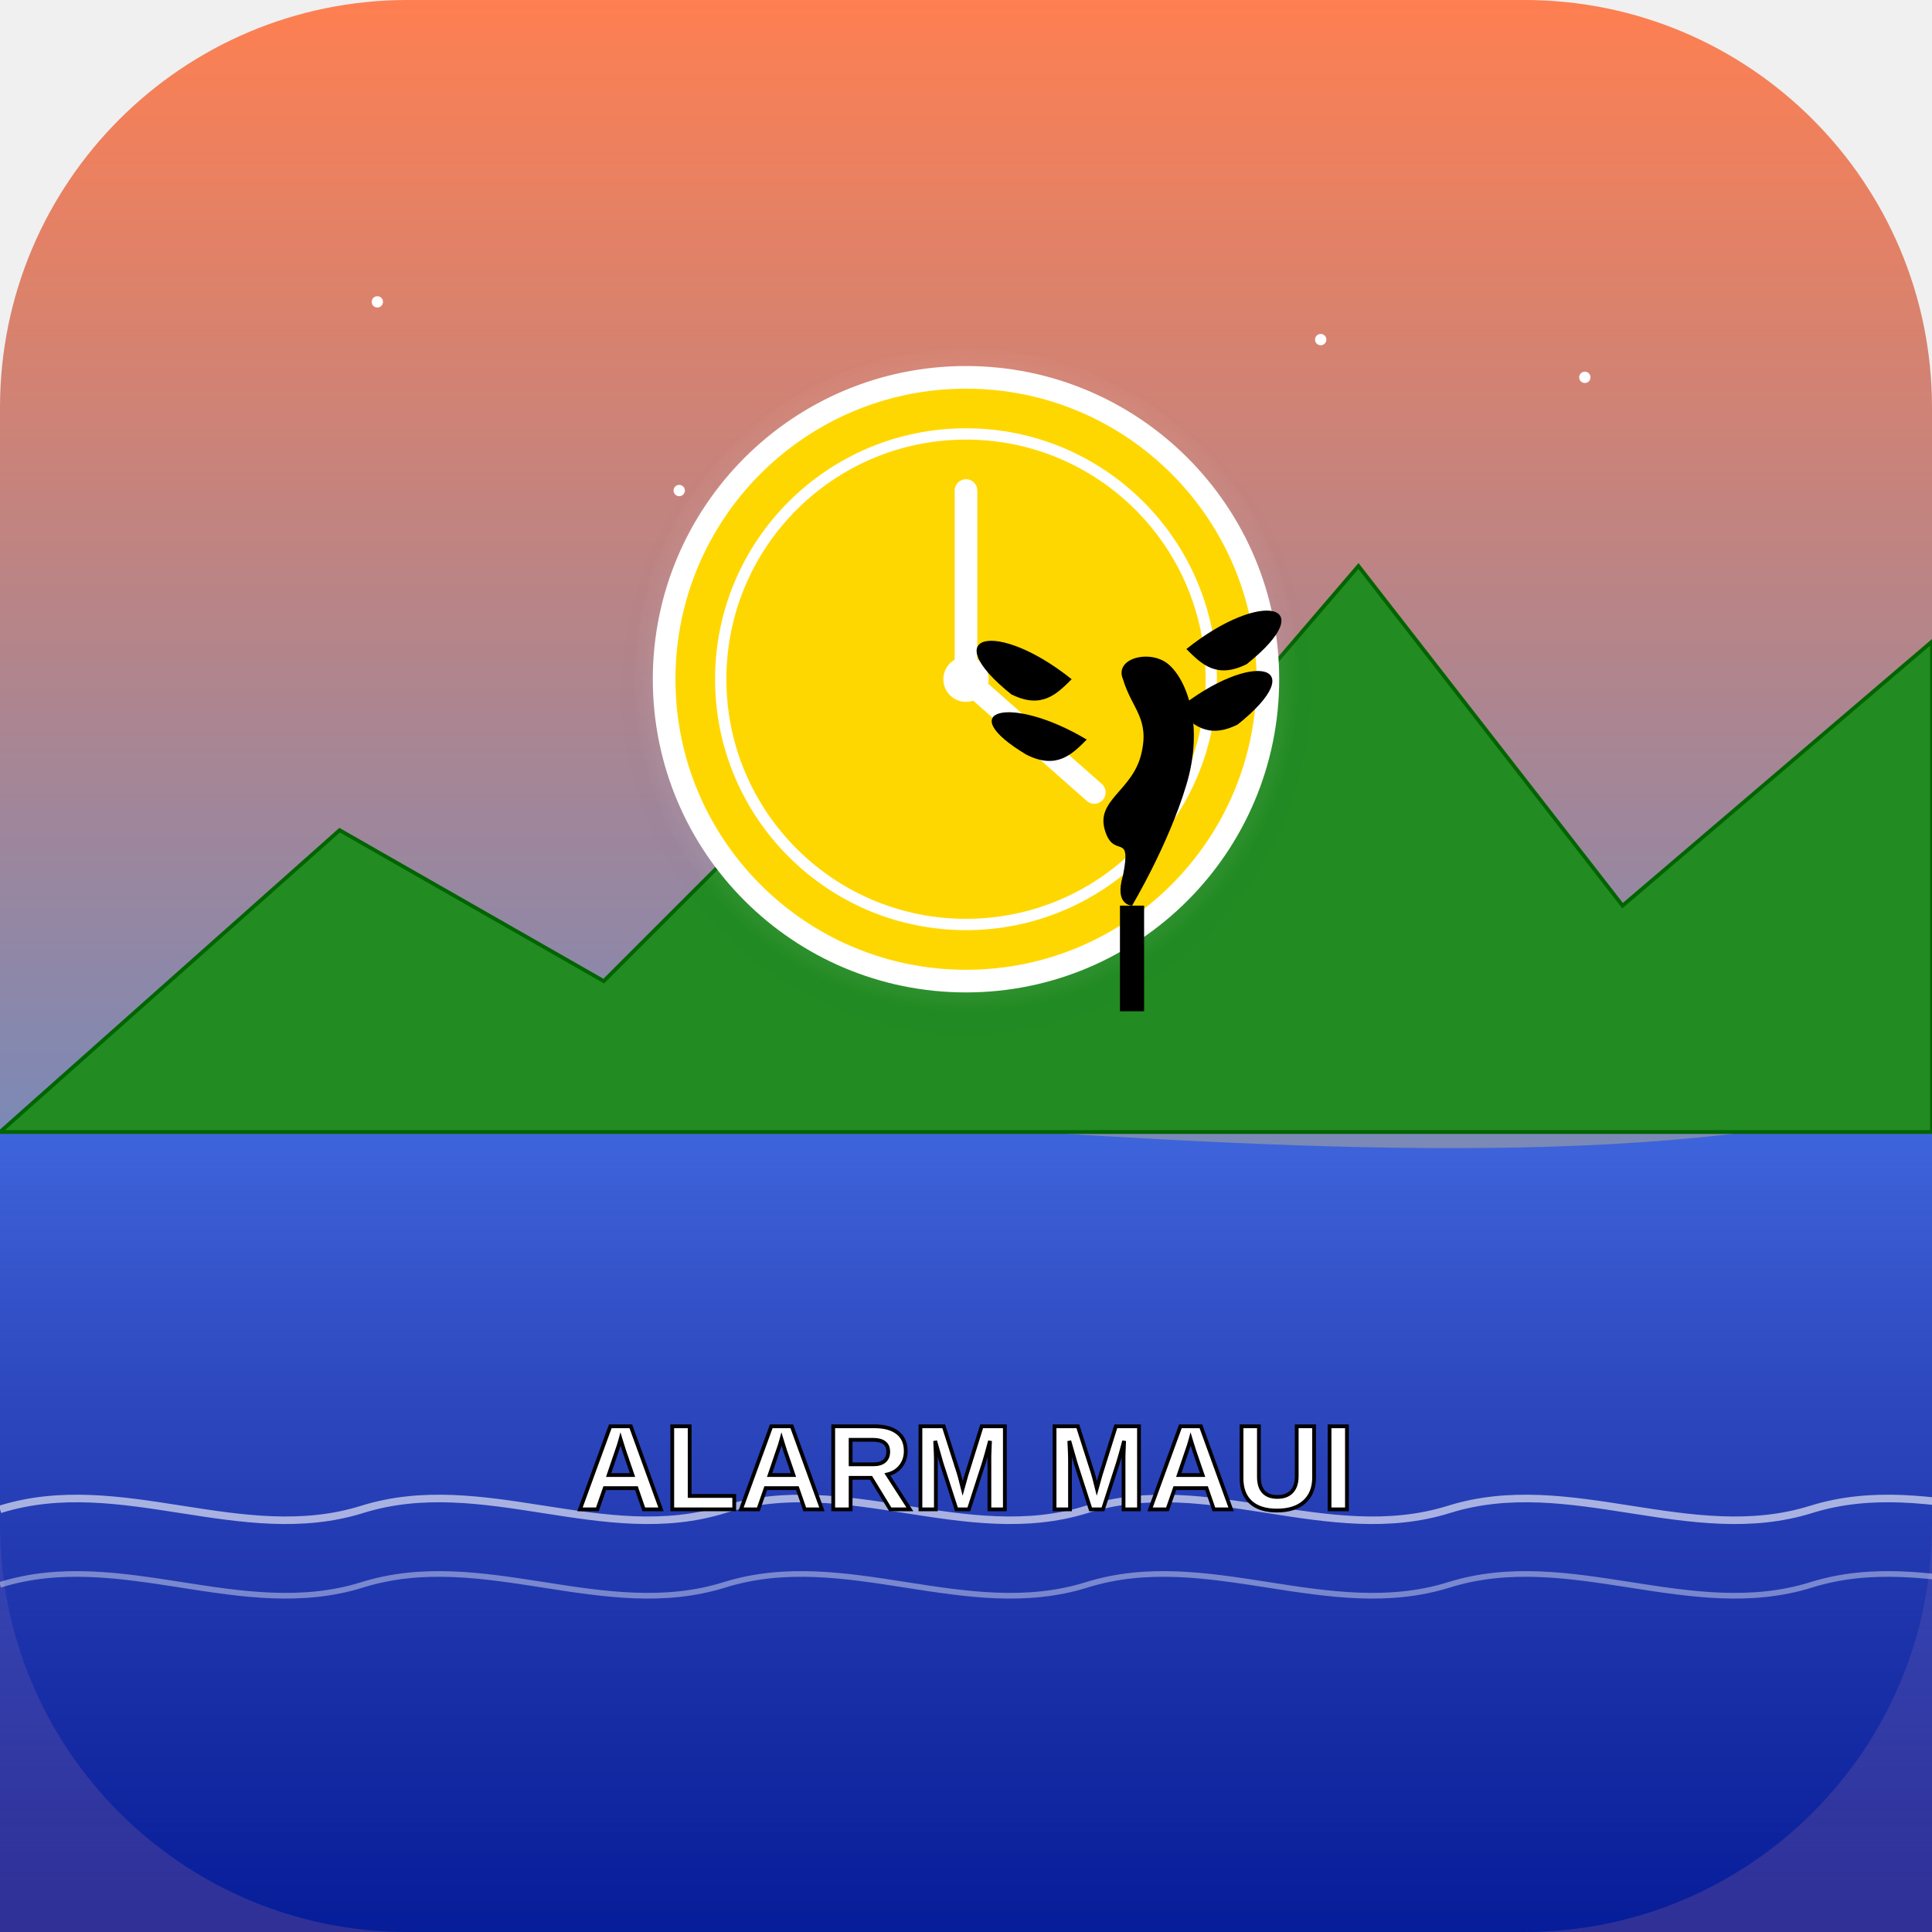
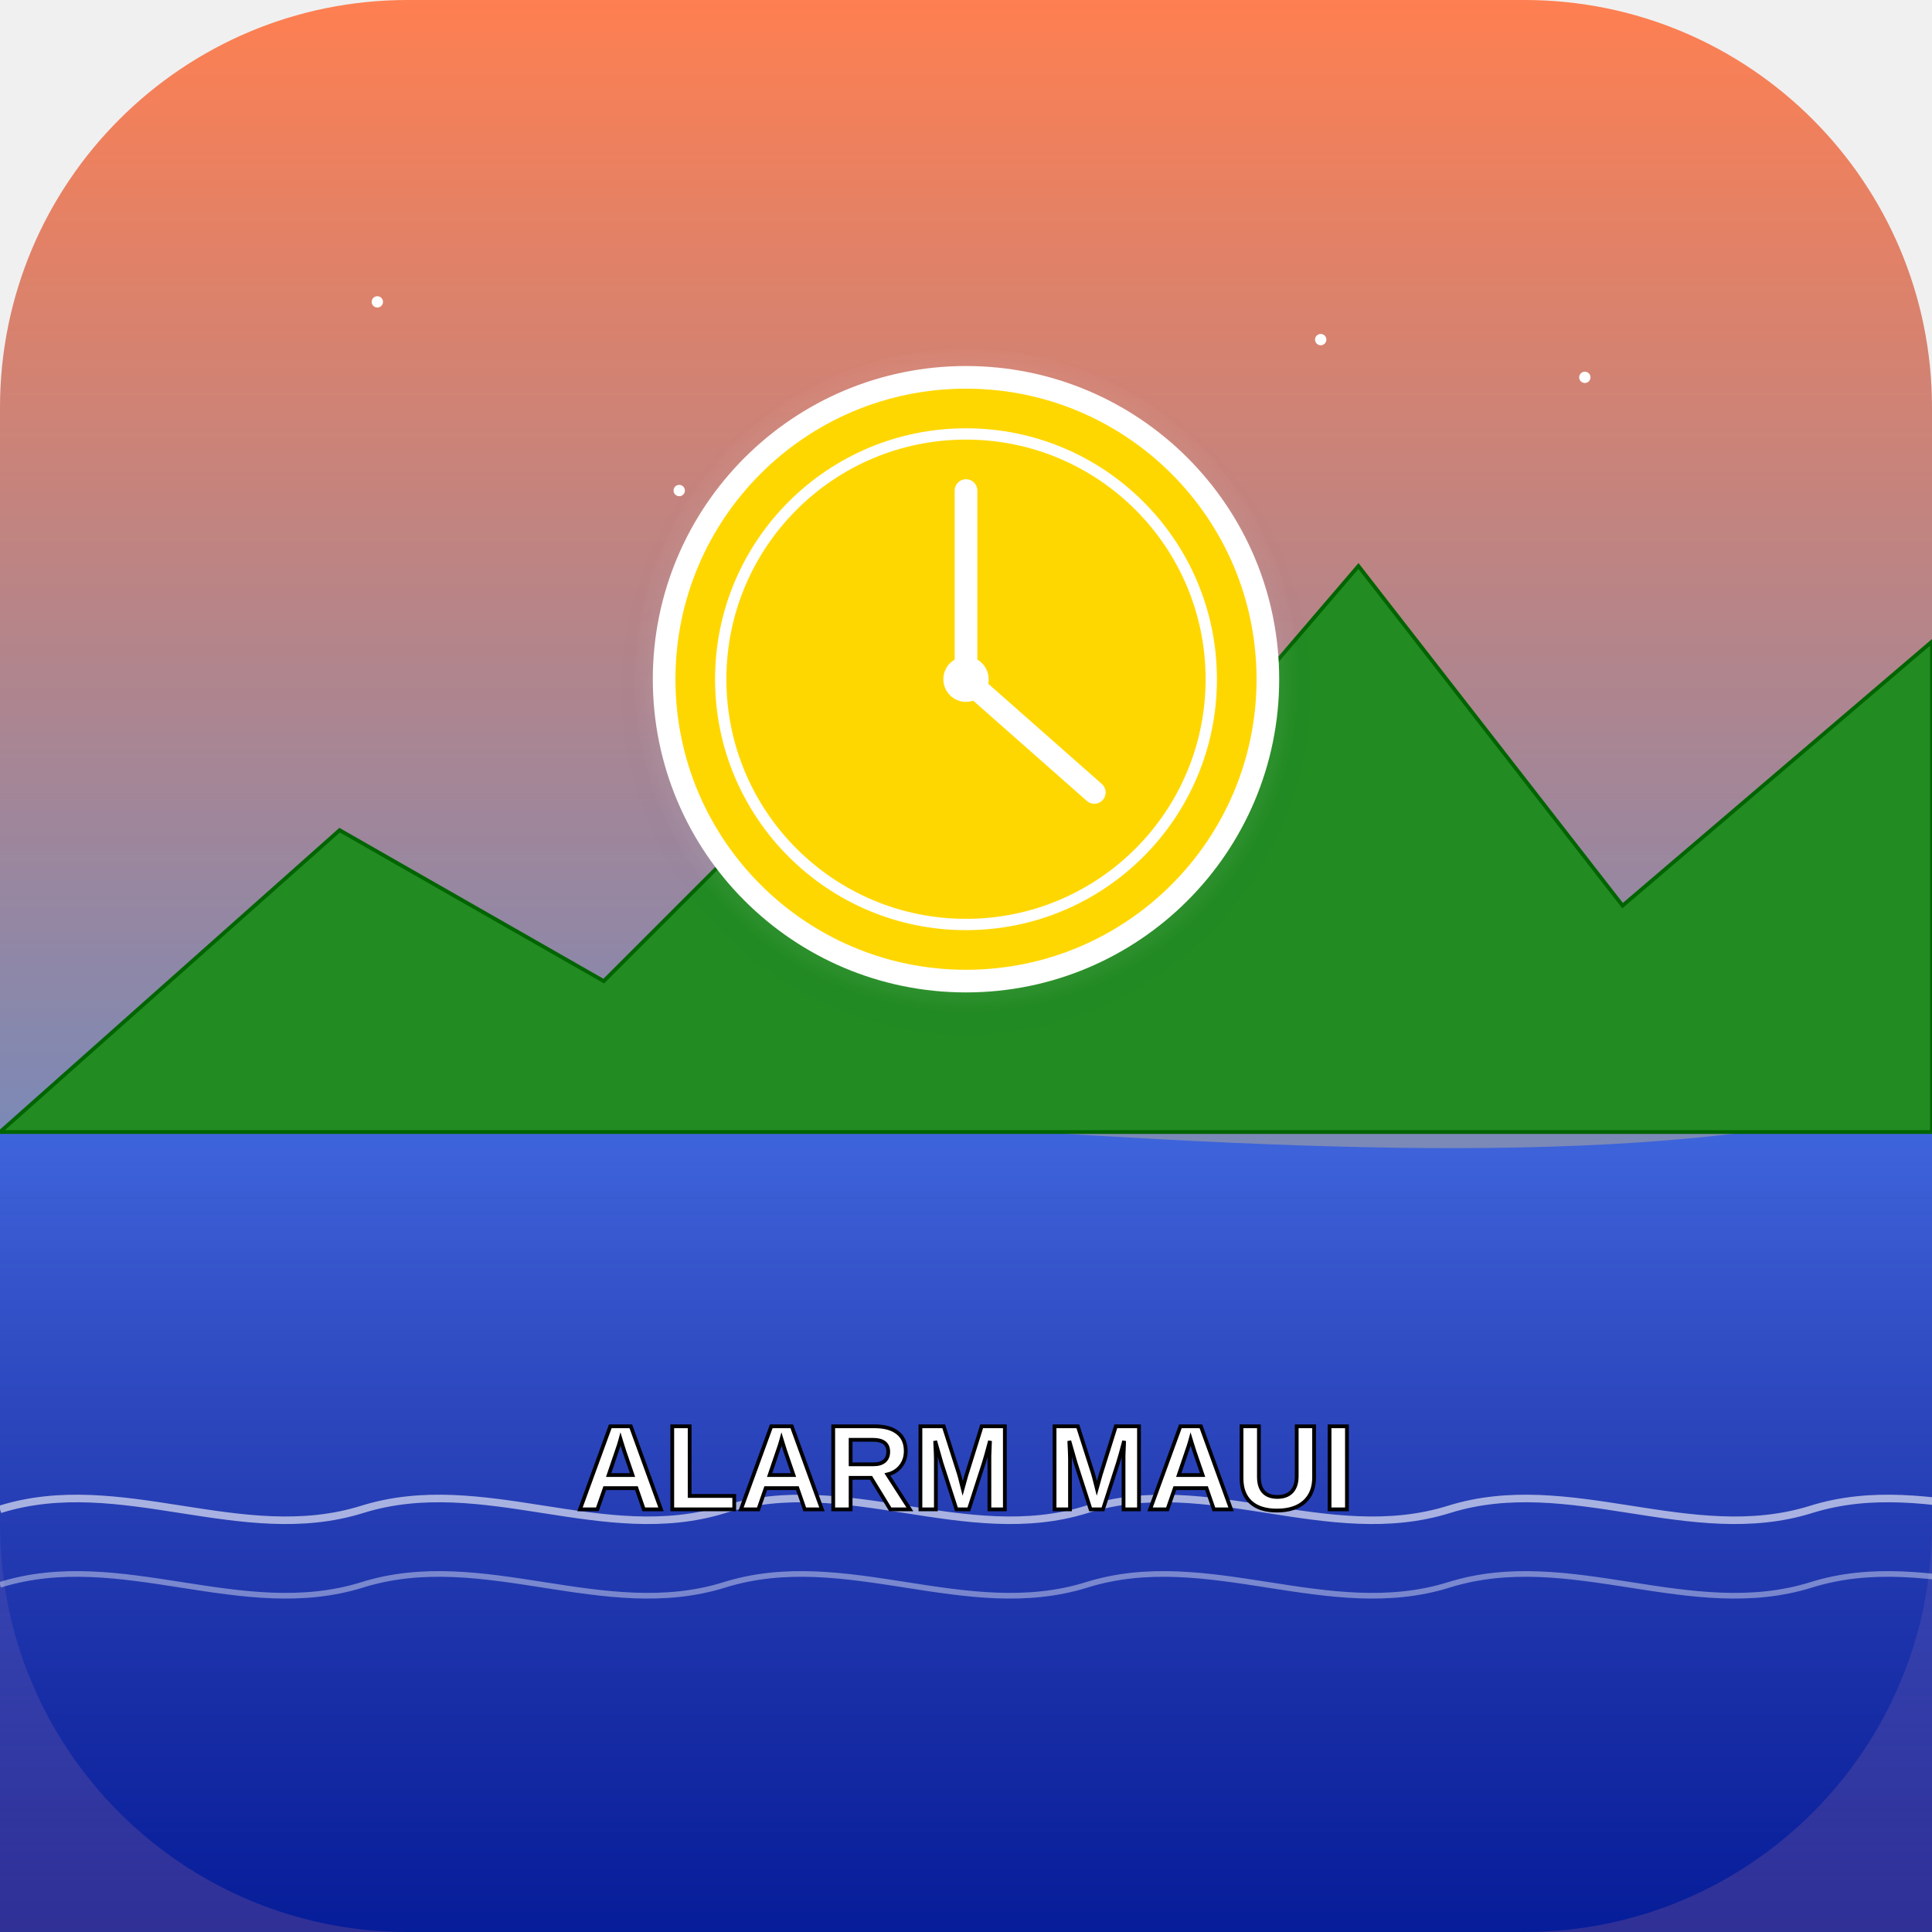
<svg xmlns="http://www.w3.org/2000/svg" viewBox="0 0 512 512">
  <defs>
    <linearGradient id="skyGradient" x1="0%" y1="0%" x2="0%" y2="100%">
      <stop offset="0%" style="stop-color:#FF7F50;stop-opacity:1" />
      <stop offset="100%" style="stop-color:#1E90FF;stop-opacity:1" />
    </linearGradient>
    <linearGradient id="oceanGradient" x1="0%" y1="0%" x2="0%" y2="100%">
      <stop offset="0%" style="stop-color:#4169E1;stop-opacity:1" />
      <stop offset="100%" style="stop-color:#000080;stop-opacity:0.8" />
    </linearGradient>
    <radialGradient id="sunGlow" cx="50%" cy="50%" r="50%" fx="50%" fy="50%">
      <stop offset="0%" style="stop-color:#FFFFFF;stop-opacity:0.7" />
      <stop offset="100%" style="stop-color:#FFFFFF;stop-opacity:0" />
    </radialGradient>
    <filter id="shadow" x="-20%" y="-20%" width="140%" height="140%">
      <feDropShadow dx="0" dy="3" stdDeviation="5" flood-color="#000000" flood-opacity="0.3" />
    </filter>
  </defs>
  <rect x="0" y="0" width="512" height="512" rx="108" ry="108" fill="url(#skyGradient)" />
  <path d="M0,300 C130,270 380,330 512,290 L512,512 L0,512 Z" fill="url(#oceanGradient)" />
  <path d="M0,300 L90,220 L160,260 L240,180 L300,220 L360,150 L430,240 L512,170 L512,300 Z" fill="#228B22" stroke="#006400" stroke-width="1" />
  <circle cx="256" cy="180" r="88" fill="url(#sunGlow)" filter="url(#shadow)" />
  <circle cx="256" cy="180" r="80" fill="#FFD700" stroke="#FFFFFF" stroke-width="6" />
  <circle cx="256" cy="180" r="65" fill="none" stroke="#FFFFFF" stroke-width="3" />
  <line x1="256" y1="180" x2="256" y2="130" stroke="#FFFFFF" stroke-width="6" stroke-linecap="round" />
  <line x1="256" y1="180" x2="290" y2="210" stroke="#FFFFFF" stroke-width="6" stroke-linecap="round" />
  <circle cx="256" cy="180" r="6" fill="#FFFFFF" />
-   <g transform="translate(-20, 0) scale(0.8)">
-     <path d="M400,300 C400,300 412,280 418,260 C424,240 418,225 412,220 C406,215 394,218 397,225 C400,235 406,238 403,250 C400,262 388,265 391,275 C394,285 400,275 397,290 C394,300 400,300 400,300 Z" fill="#000000" />
-     <path d="M400,300 L400,335" stroke="#000000" stroke-width="8" />
-     <path d="M385,245 C360,230 340,235 365,250 C375,255 380,250 385,245 Z" fill="#000000" />
-     <path d="M380,225 C355,205 335,210 360,230 C370,235 375,230 380,225 Z" fill="#000000" />
-     <path d="M415,235 C440,215 460,220 435,240 C425,245 420,240 415,235 Z" fill="#000000" />
-     <path d="M418,215 C443,195 463,200 438,220 C428,225 423,220 418,215 Z" fill="#000000" />
-   </g>
  <path d="M0,400 C32,390 64,410 96,400 C128,390 160,410 192,400 C224,390 256,410 288,400 C320,390 352,410 384,400 C416,390 448,410 480,400 C512,390 544,410 576,400" fill="none" stroke="#FFFFFF" stroke-width="2" opacity="0.6" />
  <path d="M0,420 C32,410 64,430 96,420 C128,410 160,430 192,420 C224,410 256,430 288,420 C320,410 352,430 384,420 C416,410 448,430 480,420 C512,410 544,430 576,420" fill="none" stroke="#FFFFFF" stroke-width="1.5" opacity="0.4" />
  <text x="256" y="400" font-family="Arial, sans-serif" font-size="32" font-weight="bold" text-anchor="middle" fill="#FFFFFF" stroke="#000000" stroke-width="1">ALARM MAUI</text>
  <circle cx="100" cy="80" r="1.5" fill="#FFFFFF" />
  <circle cx="420" cy="100" r="1.5" fill="#FFFFFF" />
  <circle cx="180" cy="130" r="1.5" fill="#FFFFFF" />
  <circle cx="350" cy="90" r="1.5" fill="#FFFFFF" />
</svg>
